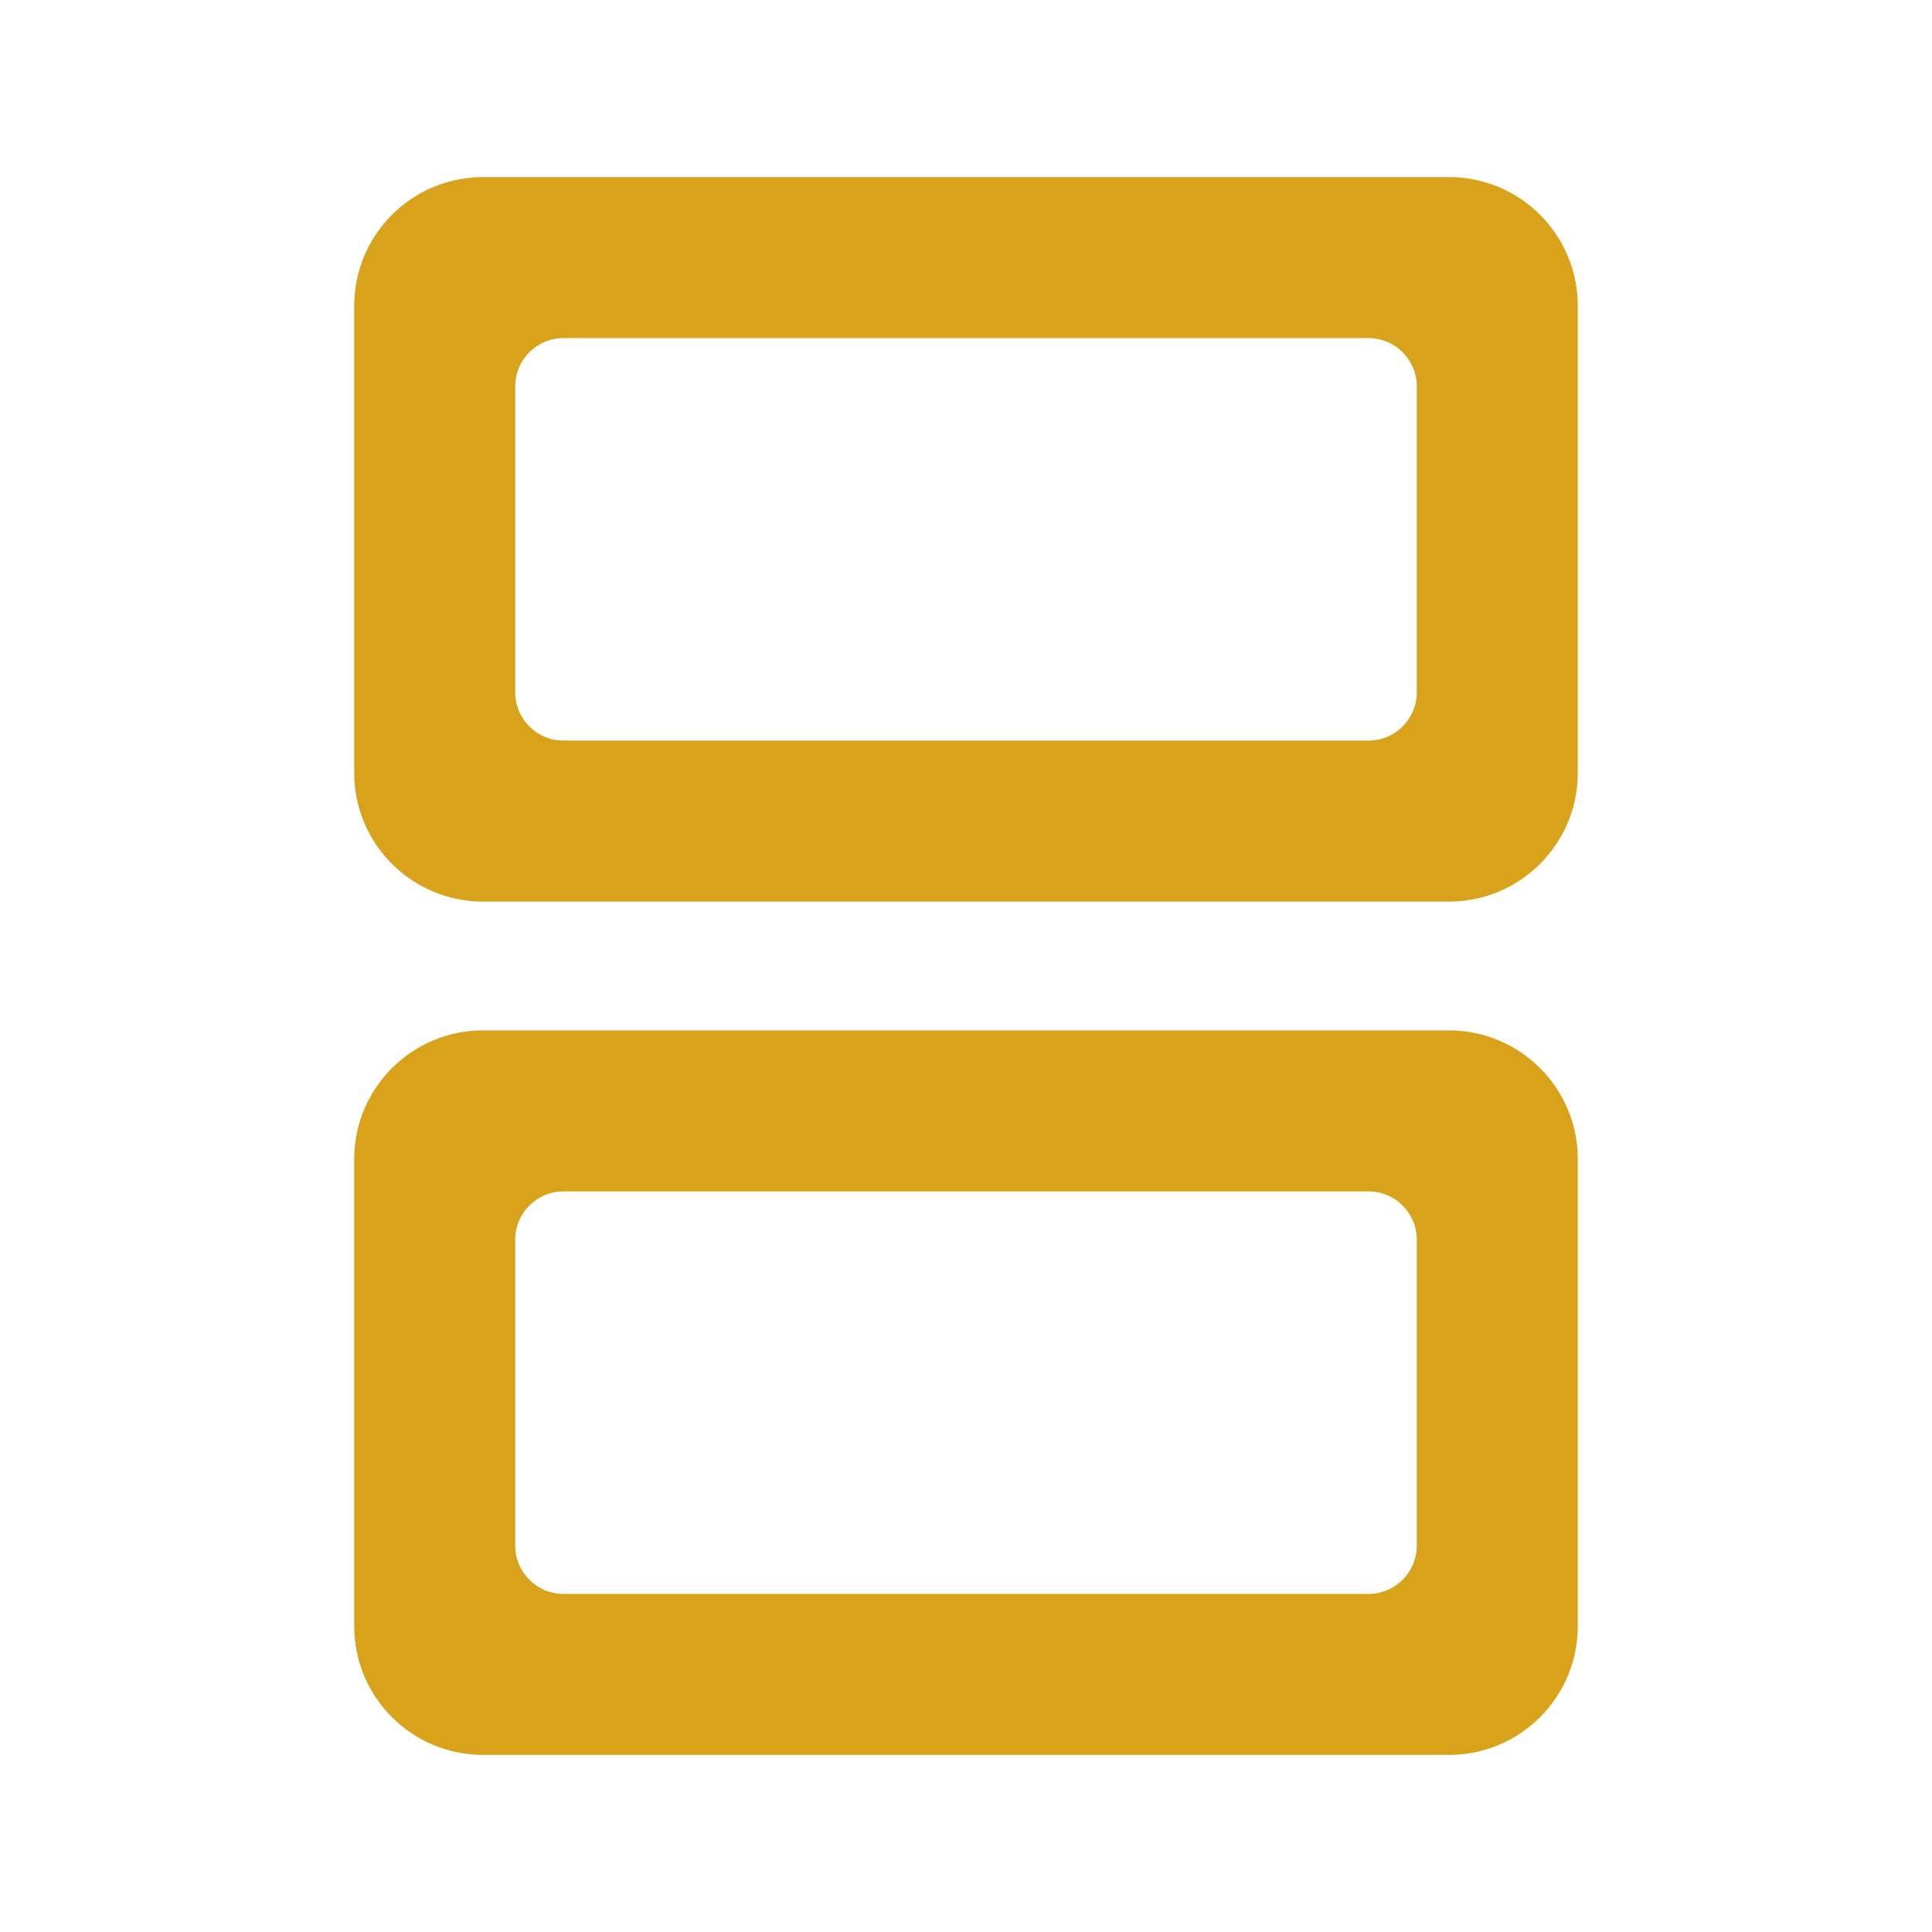
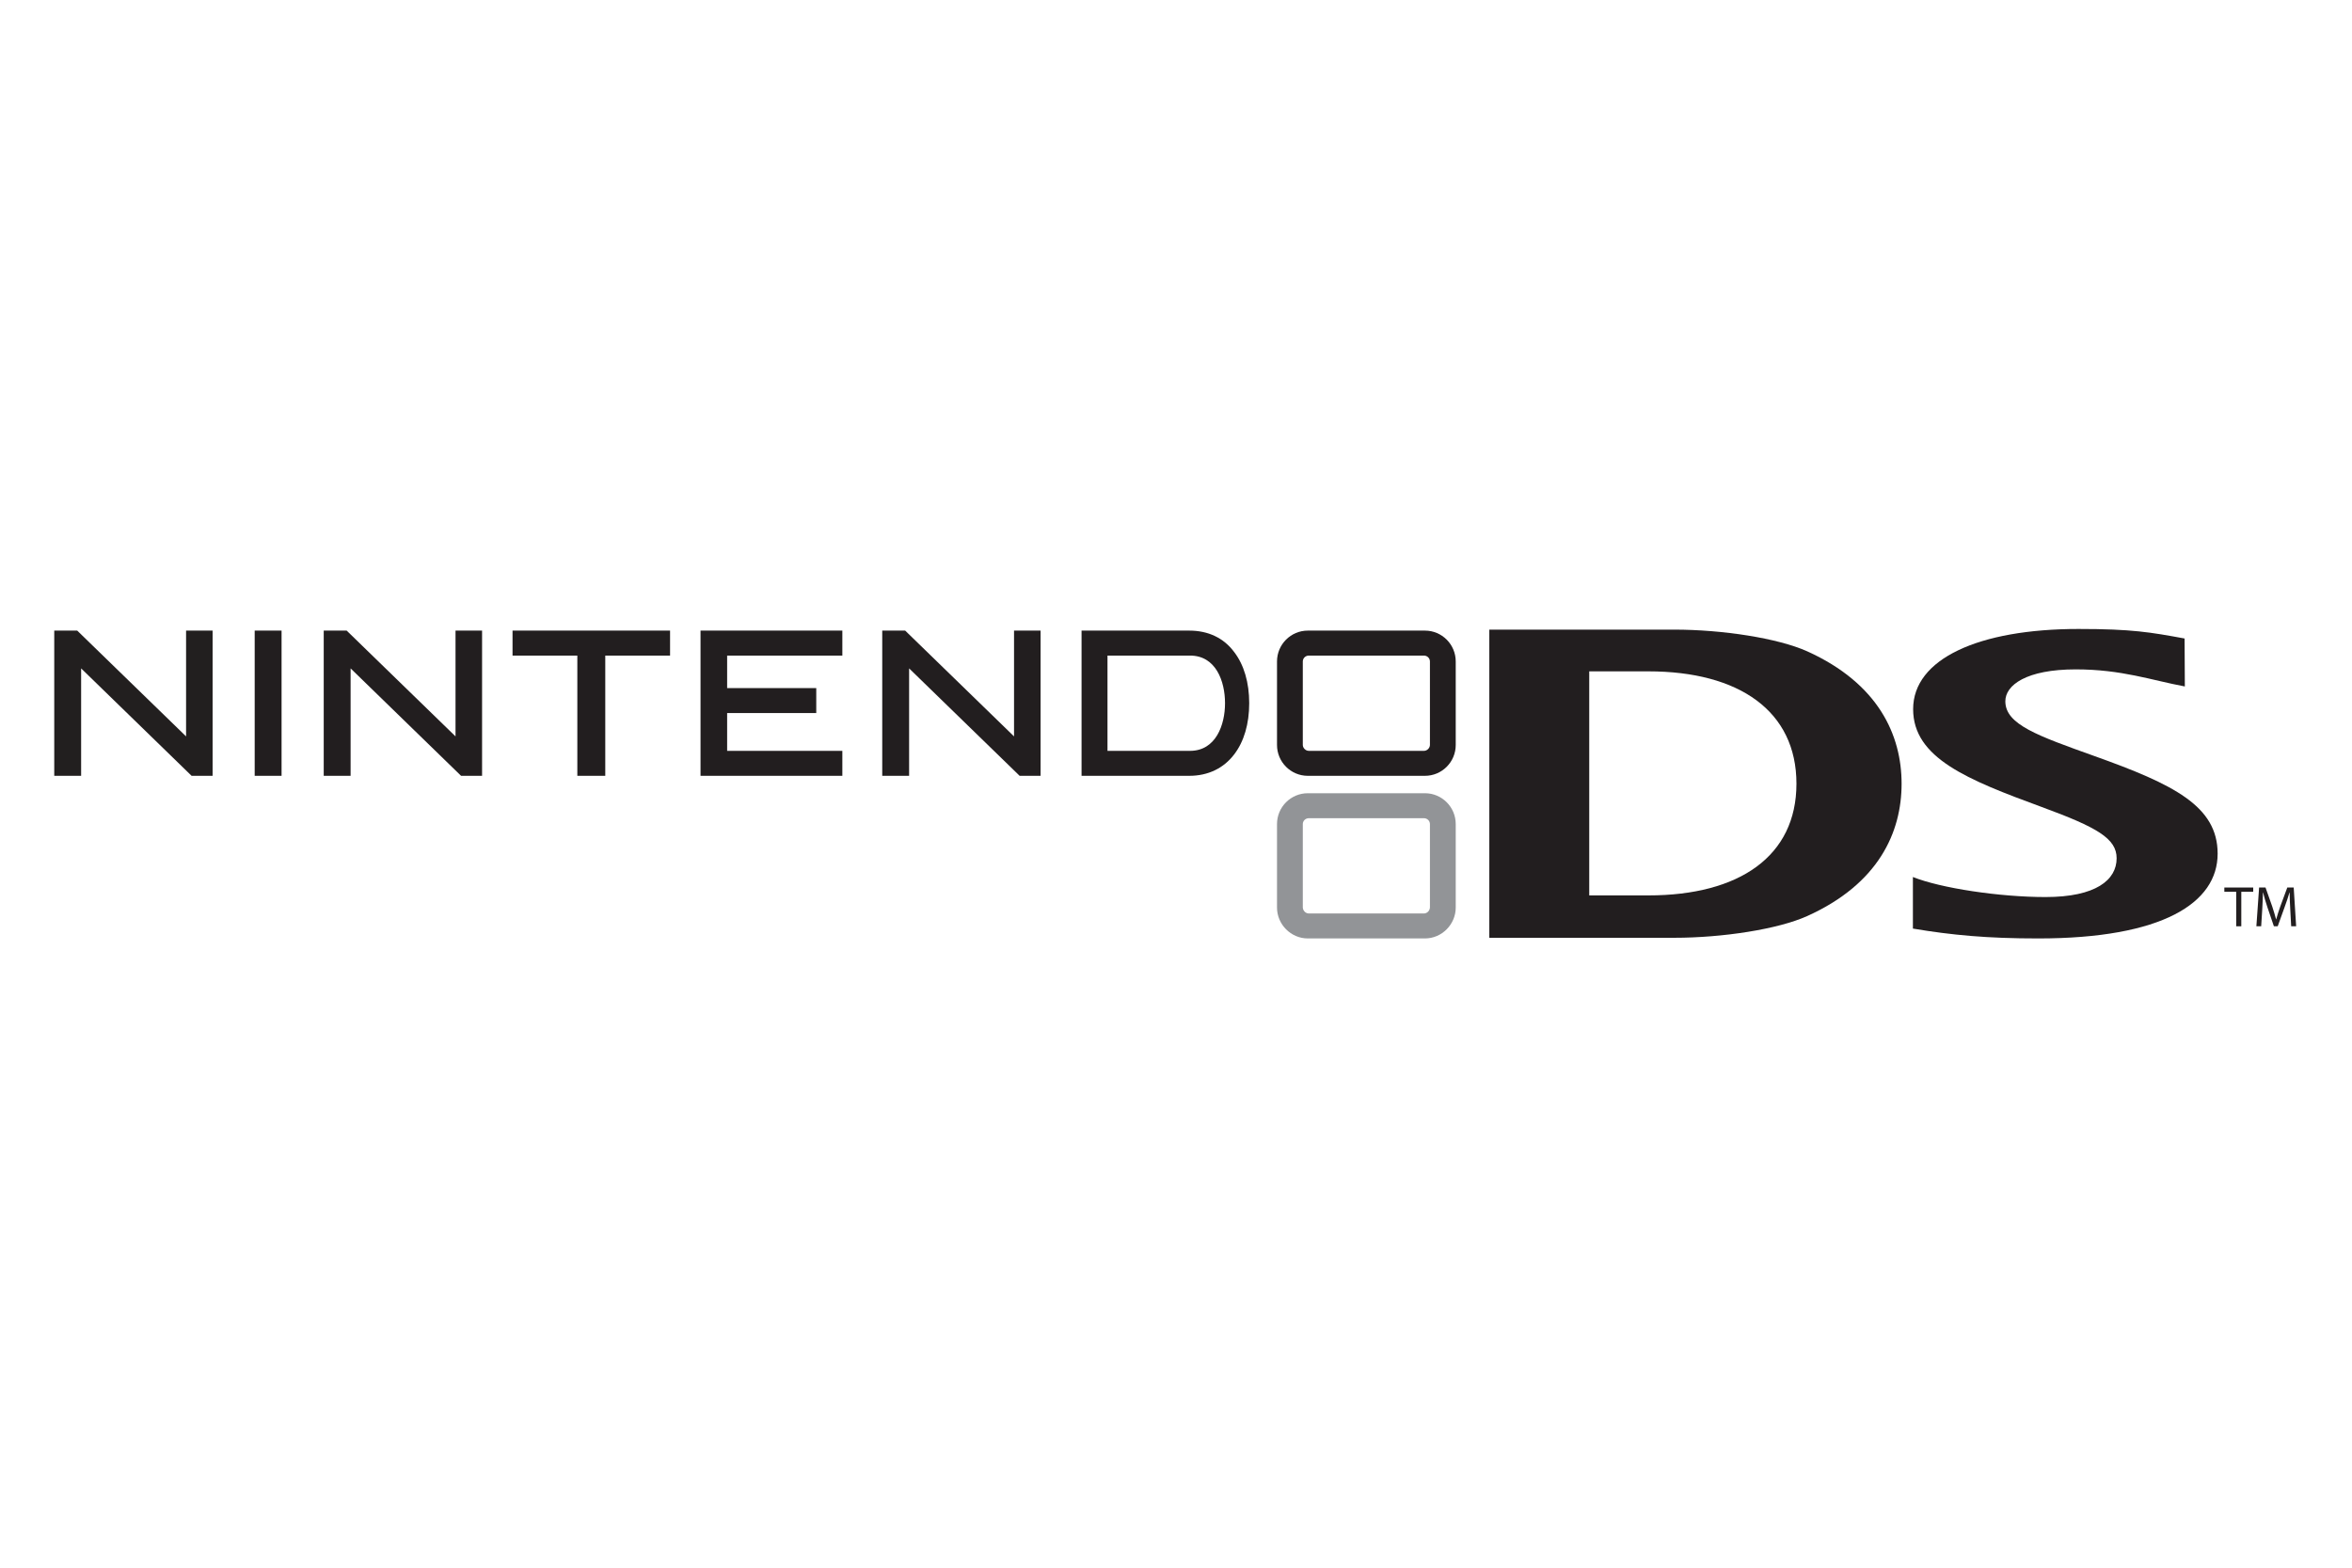
- <svg xmlns="http://www.w3.org/2000/svg" viewBox="0 0 24 24" aria-hidden="true">
-   <path fill="#D9A21B" fill-rule="evenodd" d="M6.0,2.2h12.0a1.6,1.6 0 0 1 1.6,1.6v5.8a1.6,1.6 0 0 1 -1.6,1.6h-12.0a1.6,1.6 0 0 1 -1.6,-1.6v-5.8a1.6,1.6 0 0 1 1.6,-1.6zM7.0,4.2h10.0a0.6,0.6 0 0 1 0.6,0.6v3.8a0.6,0.6 0 0 1 -0.6,0.6h-10.0a0.6,0.6 0 0 1 -0.6,-0.6v-3.8a0.6,0.6 0 0 1 0.6,-0.6zM6.0,12.8h12.0a1.6,1.6 0 0 1 1.6,1.6v5.8a1.6,1.6 0 0 1 -1.6,1.6h-12.0a1.6,1.6 0 0 1 -1.6,-1.6v-5.8a1.6,1.6 0 0 1 1.6,-1.6zM7.0,14.8h10.0a0.6,0.6 0 0 1 0.6,0.6v3.8a0.6,0.6 0 0 1 -0.6,0.6h-10.0a0.6,0.6 0 0 1 -0.6,-0.6v-3.8a0.6,0.6 0 0 1 0.6,-0.6z" />
+ <svg xmlns="http://www.w3.org/2000/svg" viewBox="0 0 36 24" aria-hidden="true">
+   <g transform="translate(0.500,9.299) scale(0.0466)">
+     <g transform="translate(-35.53469,-263.1837)" id="layer1">
+       <g transform="translate(7.088693,7.080902)" id="g101650">
+         <path d="M 487.389,354.599 C 487.389,355.679 486.504,356.65 485.414,356.65 L 447.618,356.65 C 446.517,356.65 445.632,355.679 445.632,354.599 L 445.632,327.293 C 445.632,326.214 446.517,325.351 447.618,325.351 L 485.414,325.351 C 486.504,325.351 487.389,326.214 487.389,327.293 L 487.389,354.599 z M 485.749,317.148 L 447.272,317.148 C 441.703,317.148 437.159,321.681 437.159,327.293 L 437.159,354.707 C 437.159,360.212 441.703,364.853 447.272,364.853 L 485.749,364.853 C 491.329,364.853 495.862,360.212 495.862,354.707 L 495.862,327.293 C 495.862,321.681 491.329,317.148 485.749,317.148" style="fill:#929497;fill-rule:nonzero;stroke:none" id="path100608" />
+         <path d="M 44.363,276.135 C 44.363,276.135 44.363,310.888 44.363,311.428 C 43.899,311.428 36.01,311.428 35.535,311.428 C 35.535,310.888 35.535,264.263 35.535,263.723 C 36.031,263.723 42.852,263.723 43.079,263.723 L 78.836,298.476 C 78.836,298.476 78.836,264.263 78.836,263.723 C 79.321,263.723 85.905,263.723 85.905,263.723 C 85.905,263.723 87.157,263.723 87.546,263.723 C 87.546,264.263 87.546,310.888 87.546,311.428 C 87.071,311.428 80.886,311.428 80.649,311.428 L 44.363,276.135" style="fill:#221f1f;fill-rule:nonzero;stroke:none" id="path100618" />
+         <path d="M 132.876,276.135 C 132.876,276.135 132.876,310.888 132.876,311.428 C 132.401,311.428 124.533,311.428 124.047,311.428 C 124.047,310.888 124.047,264.263 124.047,263.723 C 124.544,263.723 131.354,263.723 131.581,263.723 L 167.337,298.476 C 167.337,298.476 167.337,264.263 167.337,263.723 C 167.823,263.723 174.417,263.723 174.417,263.723 C 174.417,263.723 175.68,263.723 176.058,263.723 C 176.058,264.263 176.058,310.888 176.058,311.428 C 175.572,311.428 169.399,311.428 169.161,311.428 L 132.876,276.135" style="fill:#221e1f;fill-rule:nonzero;stroke:none;stroke-width:0.05;stroke-linecap:butt;stroke-linejoin:miter;stroke-miterlimit:4;stroke-dasharray:none" id="path100622" />
+         <path d="M 316.322,276.135 C 316.322,276.135 316.322,310.888 316.322,311.428 C 315.837,311.428 307.979,311.428 307.494,311.428 C 307.494,310.888 307.494,264.263 307.494,263.723 C 307.99,263.723 314.811,263.723 315.027,263.723 L 350.784,298.476 C 350.784,298.476 350.784,264.263 350.784,263.723 C 351.27,263.723 357.864,263.723 357.864,263.723 C 357.864,263.723 359.127,263.723 359.505,263.723 C 359.505,264.263 359.505,310.888 359.505,311.428 C 359.019,311.428 352.845,311.428 352.619,311.428 L 316.322,276.135" style="fill:#221e1f;fill-rule:nonzero;stroke:none;stroke-width:0.05;stroke-linecap:butt;stroke-linejoin:miter;stroke-miterlimit:4;stroke-dasharray:none" id="path100626" />
+         <path d="M 108.57,263.723 C 108.57,263.723 109.822,263.723 110.2,263.723 C 110.2,264.263 110.2,310.888 110.2,311.428 C 109.736,311.428 101.846,311.428 101.371,311.428 C 101.371,310.888 101.371,264.263 101.371,263.723 C 101.857,263.723 108.57,263.723 108.57,263.723" style="fill:#221e1f;fill-rule:nonzero;stroke:none;stroke-width:0.05;stroke-linecap:butt;stroke-linejoin:miter;stroke-miterlimit:4;stroke-dasharray:none" id="path100630" />
+         <path d="M 236.185,263.723 C 236.185,263.723 237.416,263.723 237.804,263.723 C 237.804,264.155 237.804,271.494 237.804,271.926 C 237.286,271.926 216.521,271.926 216.521,271.926 C 216.521,271.926 216.521,310.888 216.521,311.428 C 216.046,311.428 207.821,311.428 207.347,311.428 C 207.347,310.888 207.347,271.926 207.347,271.926 C 207.347,271.926 186.581,271.926 186.063,271.926 C 186.063,271.494 186.063,264.155 186.063,263.723 C 186.592,263.723 236.185,263.723 236.185,263.723" style="fill:#221e1f;fill-rule:nonzero;stroke:none;stroke-width:0.05;stroke-linecap:butt;stroke-linejoin:miter;stroke-miterlimit:4;stroke-dasharray:none" id="path100634" />
+         <path d="M 292.74,263.723 C 292.74,263.723 294.013,263.723 294.391,263.723 C 294.391,264.155 294.391,271.494 294.391,271.926 C 293.884,271.926 256.551,271.926 256.551,271.926 L 256.551,282.611 C 256.551,282.611 285.325,282.611 285.822,282.611 C 285.822,283.15 285.822,290.274 285.822,290.813 C 285.325,290.813 256.551,290.813 256.551,290.813 L 256.551,303.225 C 256.551,303.225 293.884,303.225 294.391,303.225 C 294.391,303.657 294.391,310.888 294.391,311.428 C 293.884,311.428 248.316,311.428 247.809,311.428 C 247.809,310.888 247.809,264.263 247.809,263.723 C 248.316,263.723 292.74,263.723 292.74,263.723" style="fill:#221e1f;fill-rule:nonzero;stroke:none;stroke-width:0.05;stroke-linecap:butt;stroke-linejoin:miter;stroke-miterlimit:4;stroke-dasharray:none" id="path100638" />
+         <path d="M 408.591,303.225 L 381.479,303.225 L 381.479,271.926 L 408.591,271.926 C 417.074,271.926 420.085,280.344 420.085,287.576 C 420.085,294.699 417.074,303.225 408.591,303.225 z M 423.075,270.739 C 419.621,266.098 414.516,263.723 408.342,263.723 C 408.342,263.723 373.481,263.723 372.963,263.723 C 372.963,264.263 372.963,310.888 372.963,311.428 C 373.481,311.428 408.342,311.428 408.342,311.428 C 414.516,311.428 419.621,308.945 423.075,304.412 C 426.313,300.203 428.029,294.375 428.029,287.576 C 428.029,280.776 426.313,274.948 423.075,270.739" style="fill:#221e1f;fill-rule:nonzero;stroke:none;stroke-width:0.05;stroke-linecap:butt;stroke-linejoin:miter;stroke-miterlimit:4;stroke-dasharray:none" id="path100642" />
+         <path d="M 487.389,301.283 C 487.389,302.254 486.504,303.225 485.414,303.225 L 447.618,303.225 C 446.517,303.225 445.632,302.254 445.632,301.283 L 445.632,273.869 C 445.632,272.789 446.517,271.926 447.618,271.926 L 485.414,271.926 C 486.504,271.926 487.389,272.789 487.389,273.869 L 487.389,301.283 z M 485.749,263.723 L 447.272,263.723 C 441.703,263.723 437.159,268.256 437.159,273.869 L 437.159,301.283 C 437.159,306.895 441.703,311.428 447.272,311.428 L 485.749,311.428 C 491.329,311.428 495.862,306.895 495.862,301.283 L 495.862,273.869 C 495.862,268.256 491.329,263.723 485.749,263.723" style="fill:#221e1f;fill-rule:nonzero;stroke:none;stroke-width:0.05;stroke-linecap:butt;stroke-linejoin:miter;stroke-miterlimit:4;stroke-dasharray:none" id="path100646" />
+         <path d="M 646.023,344.67 C 655.176,348.339 674.506,351.254 689.594,351.254 C 706.107,351.254 712.939,345.641 712.939,338.518 C 712.939,332.042 706.593,328.373 688.364,321.681 C 663.983,312.723 646.099,305.6 646.099,289.518 C 646.099,273.005 667.62,263.184 700.419,263.184 C 718.033,263.184 724.077,264.263 735.259,266.314 L 735.345,282.071 C 724.358,280.021 714.623,276.459 699.502,276.459 C 683.291,276.459 676.384,281.639 676.384,286.928 C 676.384,294.591 687.025,298.26 705.686,304.952 C 731.665,314.234 746.116,321.357 746.116,337.007 C 746.116,353.196 728.017,364.853 687.198,364.853 C 670.437,364.853 658.878,363.773 646.023,361.615 L 646.023,344.67" style="fill:#221e1f;fill-rule:nonzero;stroke:none;stroke-width:0.05;stroke-linecap:butt;stroke-linejoin:miter;stroke-miterlimit:4;stroke-dasharray:none" id="path100656" />
+         <path d="M 559.141,277.106 L 539.713,277.106 L 539.713,350.714 L 559.141,350.714 C 588.961,350.714 607.773,337.87 607.773,314.018 C 607.773,290.166 588.961,277.106 559.141,277.106 z M 611.281,357.513 C 601.675,361.831 583.5,364.637 567.613,364.637 L 506.892,364.637 L 506.892,263.399 L 567.613,263.399 C 583.5,263.399 601.675,266.206 611.303,270.523 C 634.691,281.1 642.31,298.045 642.31,314.018 C 642.31,329.992 634.755,346.936 611.281,357.513" style="fill:#221e1f;fill-rule:nonzero;stroke:none;stroke-width:0.05;stroke-linecap:butt;stroke-linejoin:miter;stroke-miterlimit:4;stroke-dasharray:none" id="path100660" />
+         <path d="M 752.214,349.527 L 748.318,349.527 L 748.318,348.124 L 757.805,348.124 L 757.805,349.527 L 753.887,349.527 L 753.887,360.859 L 752.214,360.859 L 752.214,349.527" style="fill:#221e1f;fill-rule:nonzero;stroke:none;stroke-width:0.05;stroke-linecap:butt;stroke-linejoin:miter;stroke-miterlimit:4;stroke-dasharray:none" id="path100678" />
+         <path d="M 769.969,355.247 C 769.872,353.52 769.764,351.362 769.764,349.743 L 769.72,349.743 C 769.267,351.254 768.749,352.872 768.102,354.599 L 765.846,360.859 L 764.594,360.859 L 762.5,354.707 C 761.896,352.872 761.399,351.254 761.043,349.743 L 761,349.743 C 760.967,351.362 760.87,353.52 760.762,355.355 L 760.417,360.859 L 758.841,360.859 L 759.737,348.124 L 761.842,348.124 L 764.022,354.276 C 764.551,355.895 764.972,357.298 765.317,358.593 L 765.349,358.593 C 765.695,357.298 766.148,355.895 766.72,354.276 L 768.997,348.124 L 771.102,348.124 L 771.901,360.859 L 770.271,360.859 L 769.969,355.247" style="fill:#221e1f;fill-rule:nonzero;stroke:none;stroke-width:0.05;stroke-linecap:butt;stroke-linejoin:miter;stroke-miterlimit:4;stroke-dasharray:none" id="path100682" />
+       </g>
+     </g>
+   </g>
</svg>
